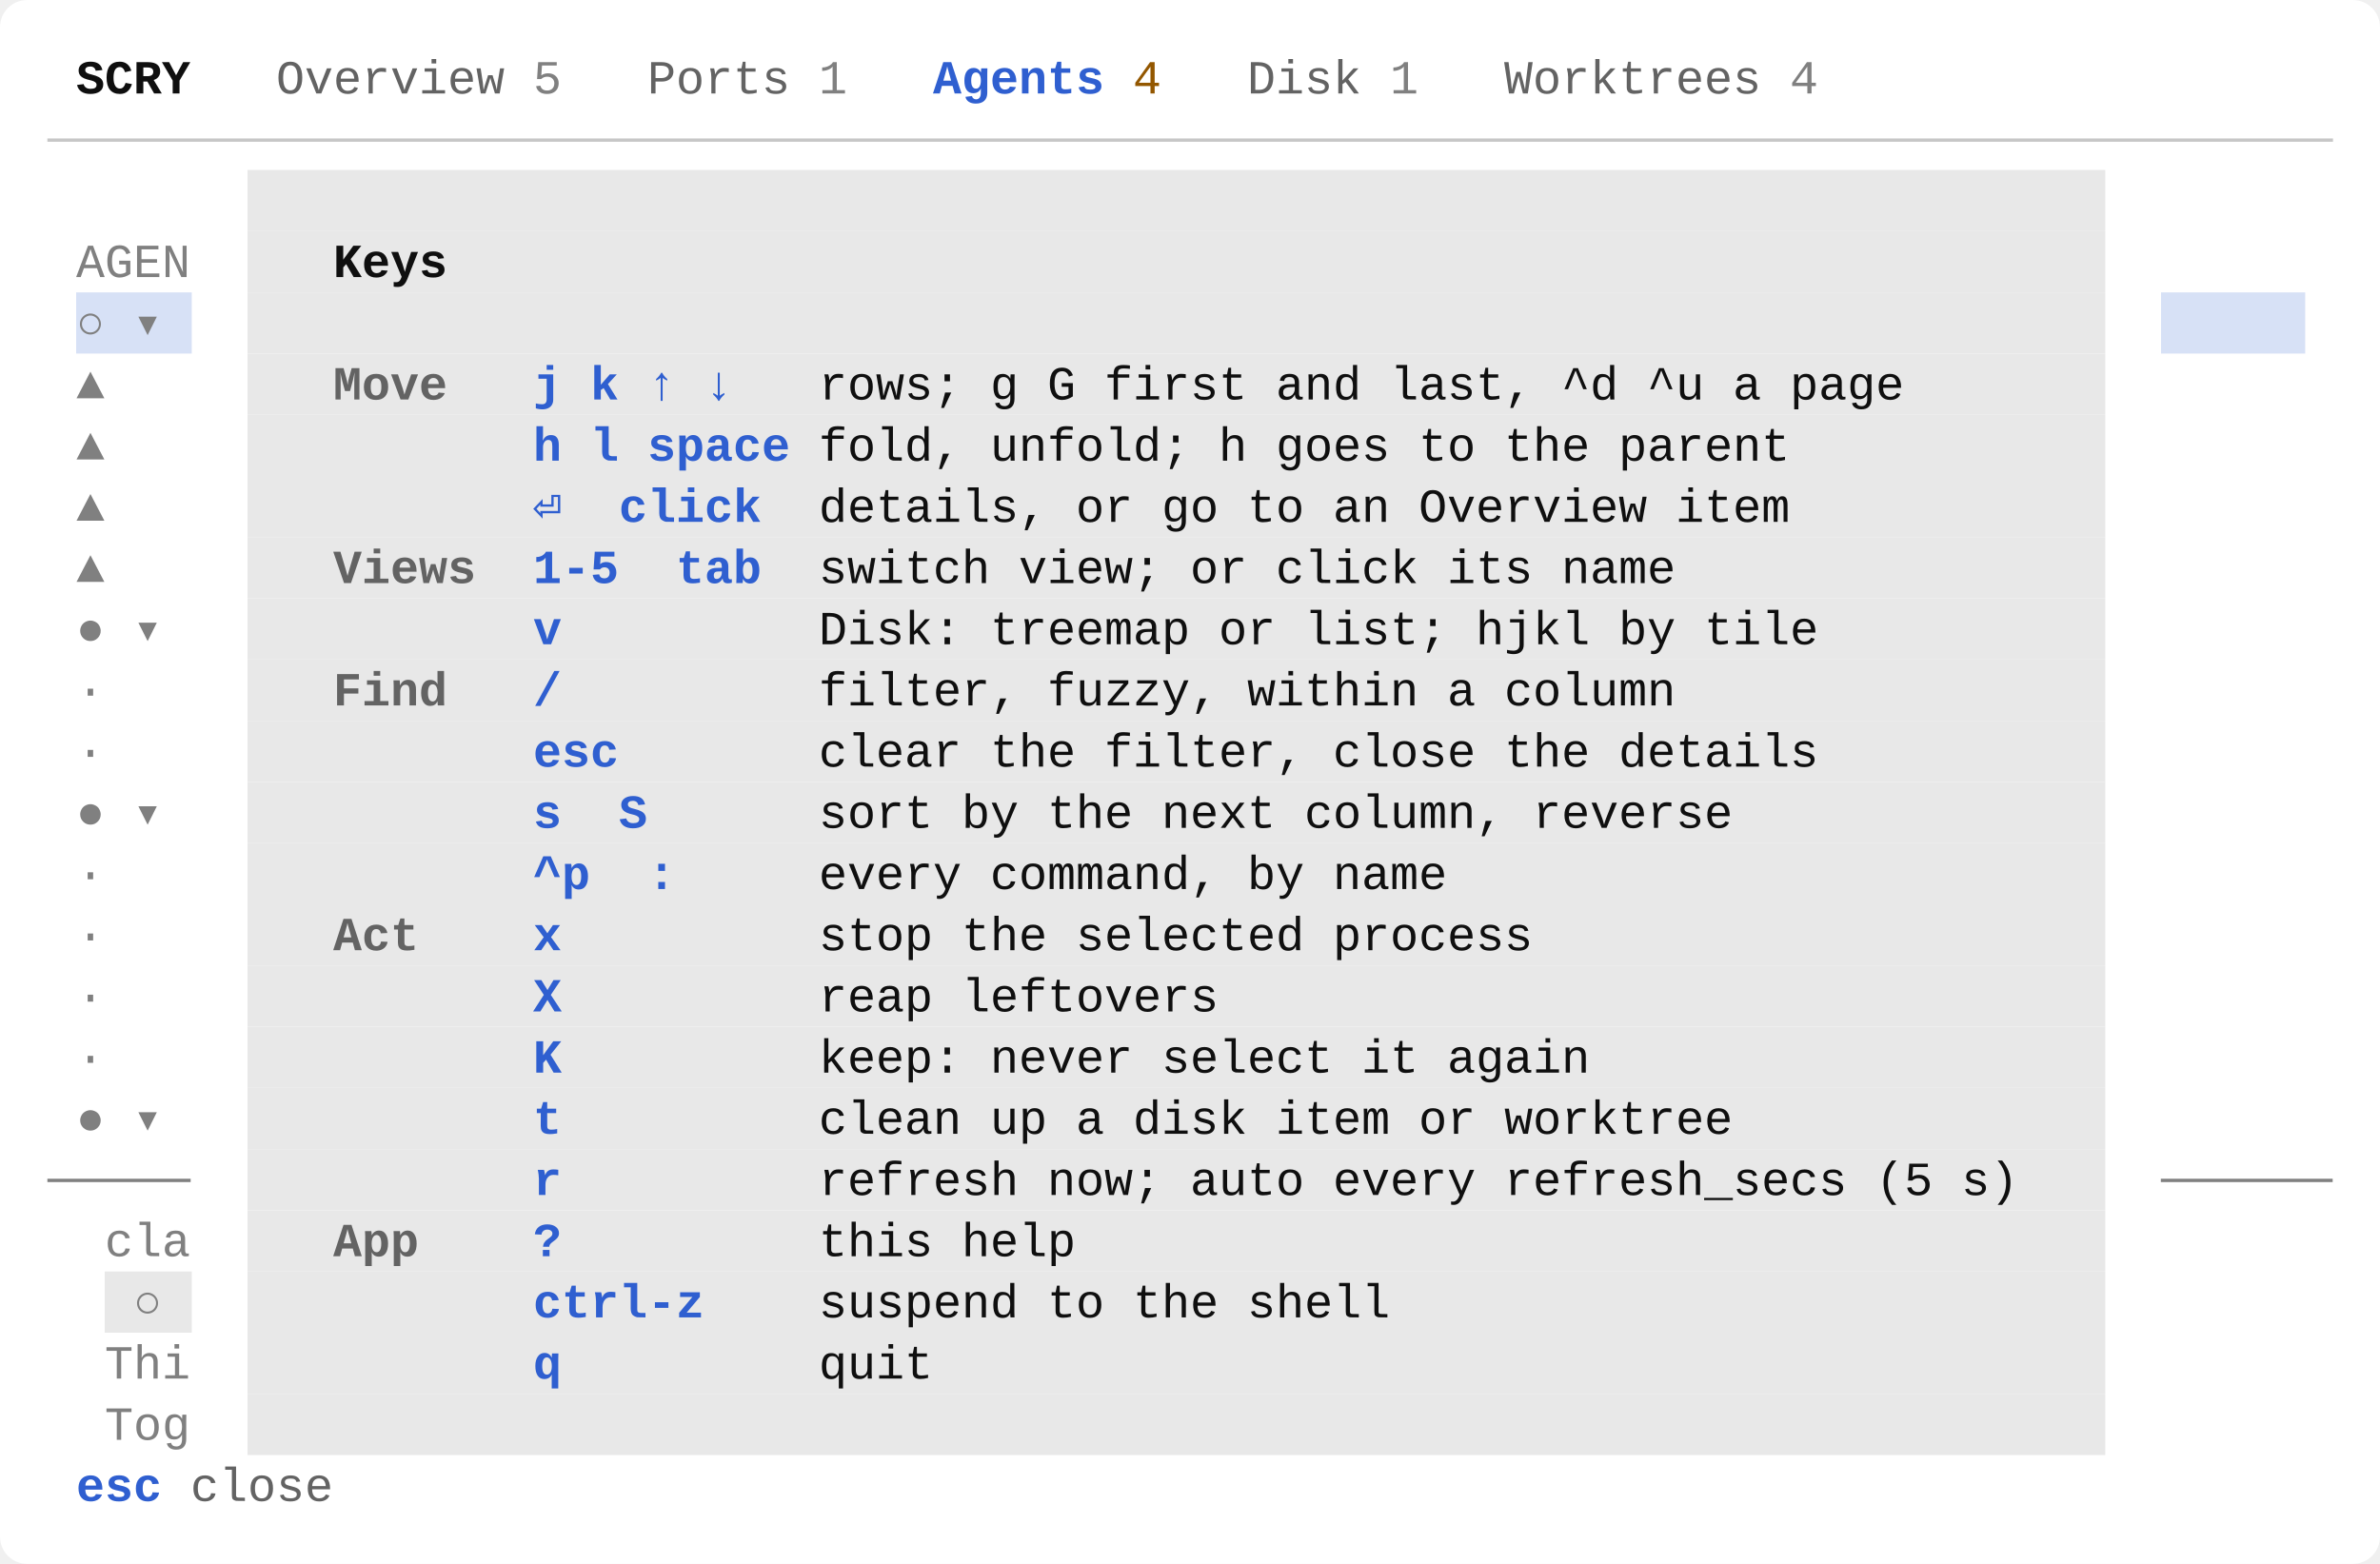
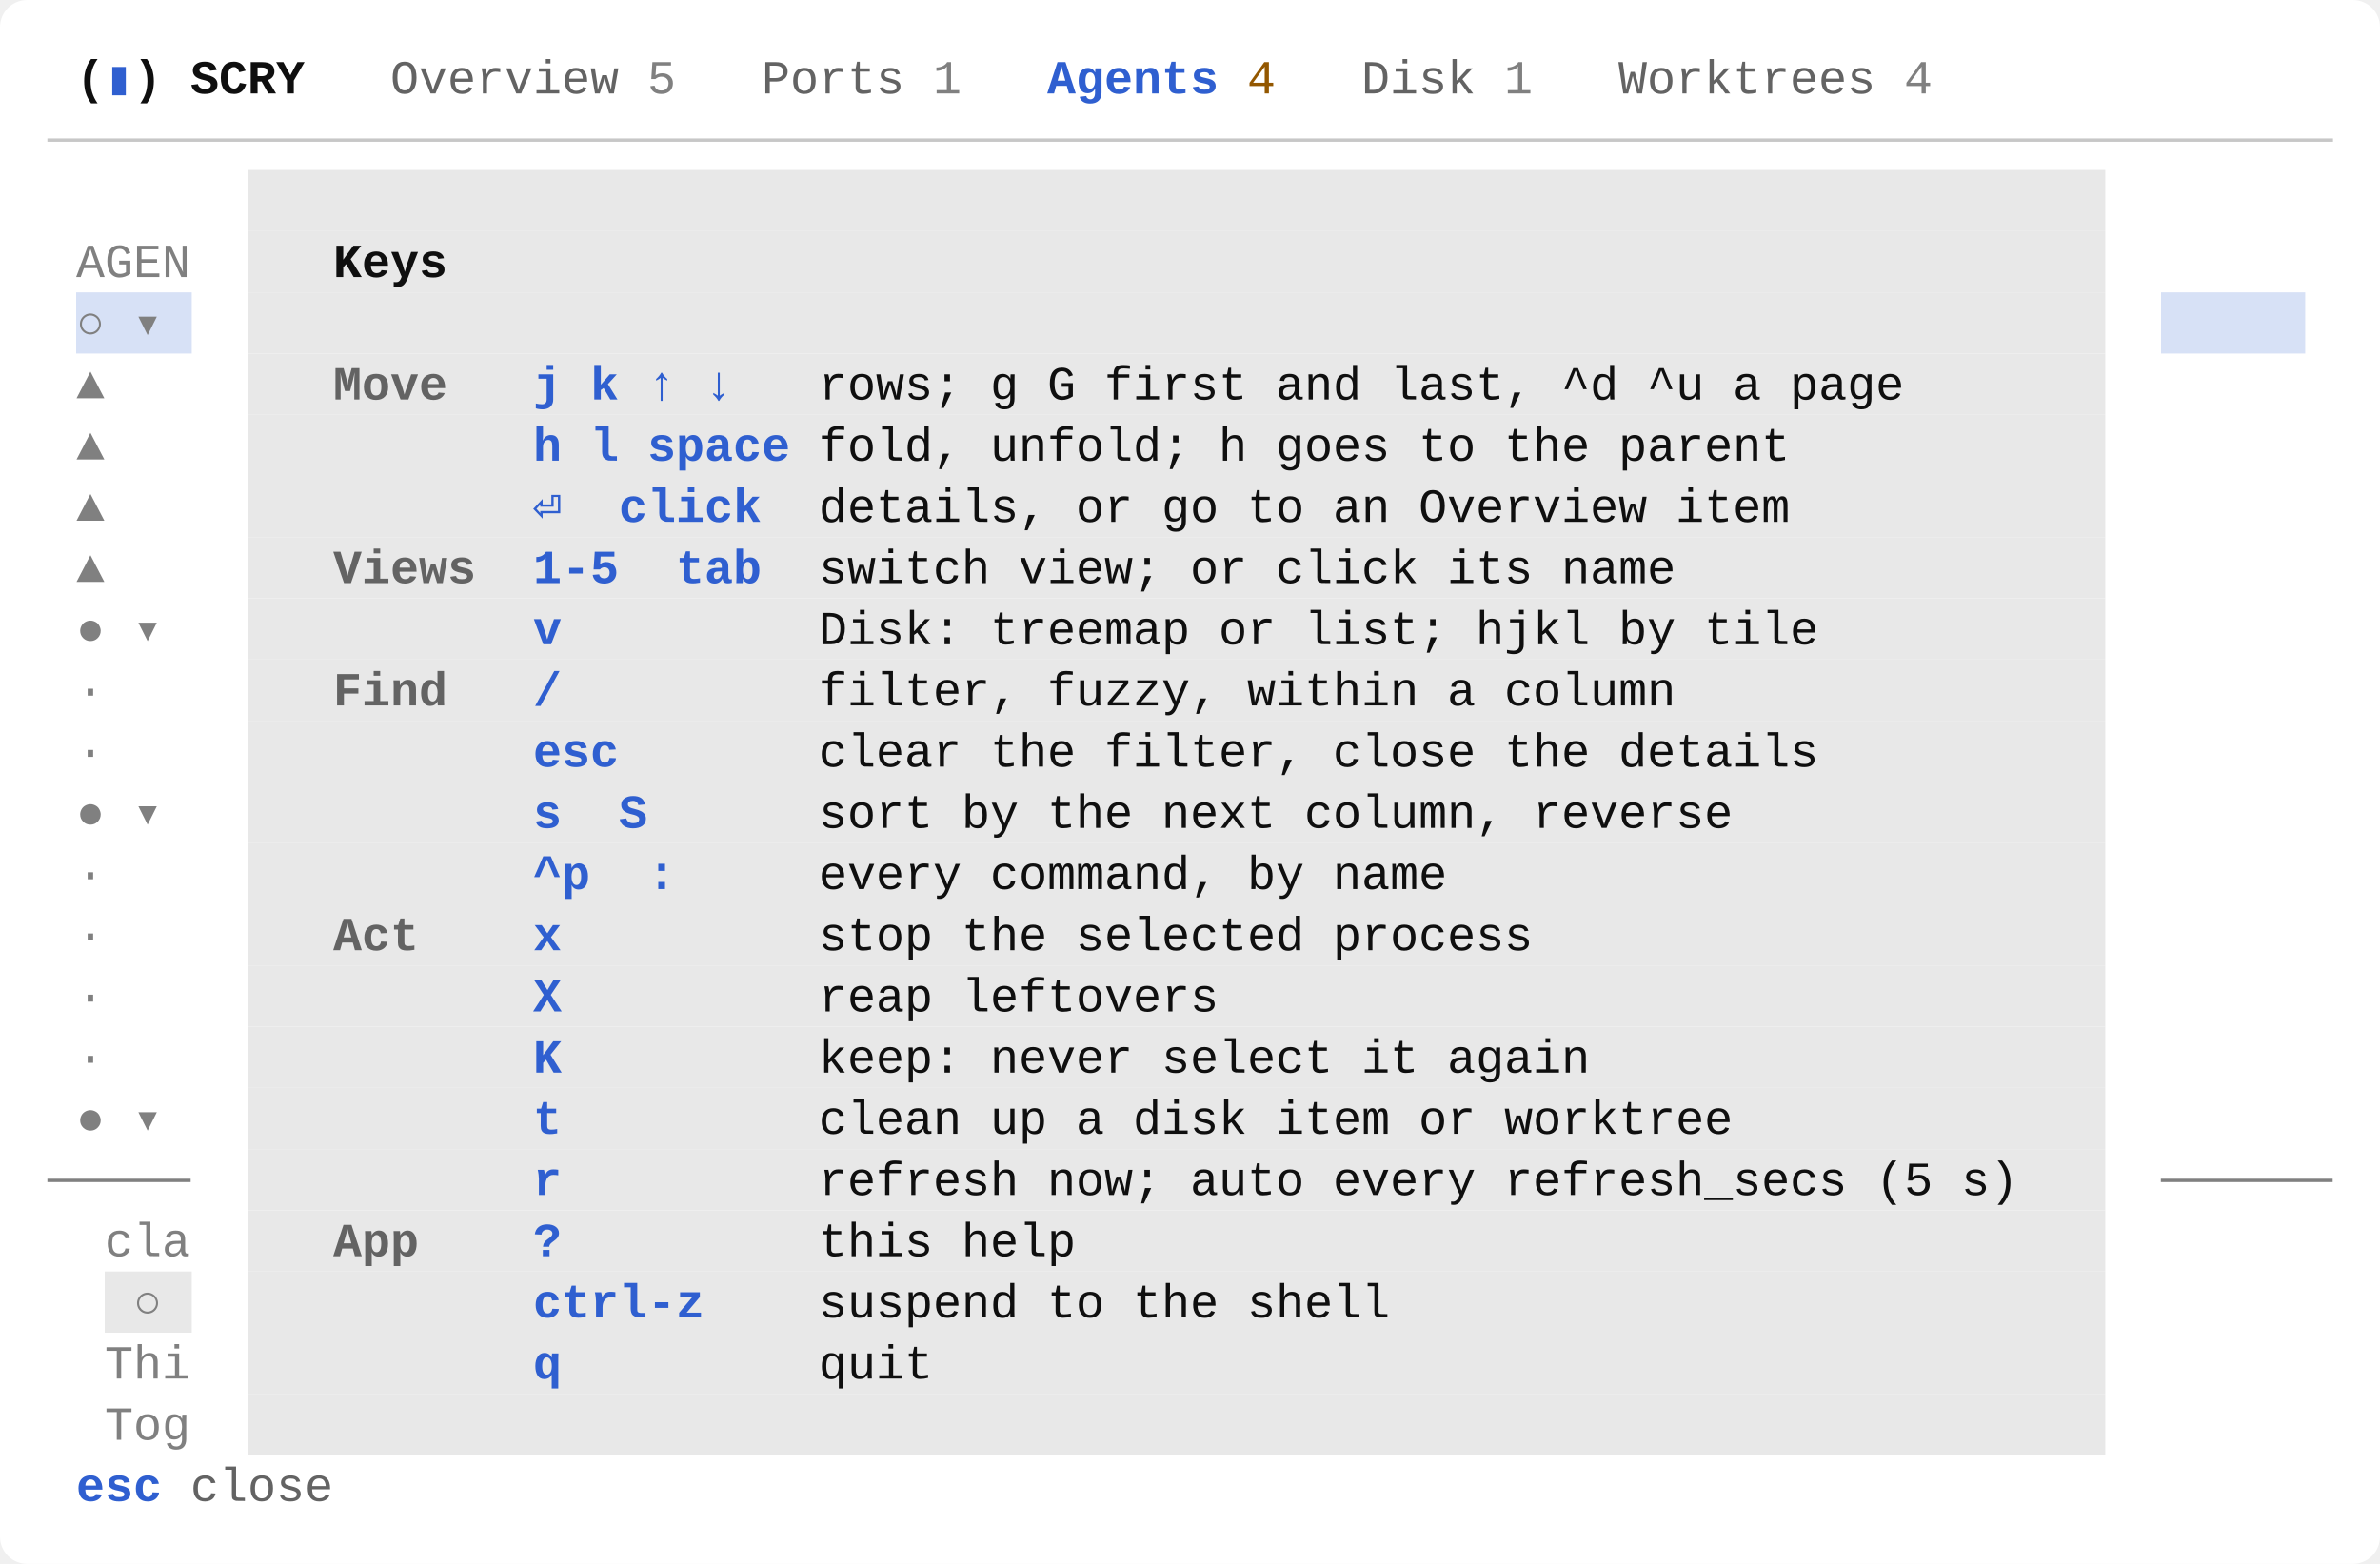
<svg xmlns="http://www.w3.org/2000/svg" width="700" height="460" viewBox="0 0 700 460">
  <style>text{font-family:ui-monospace,SFMono-Regular,"SF Mono",Menlo,Consolas,"Liberation Mono","DejaVu Sans Mono",monospace;font-size:14px;white-space:pre}</style>
  <rect width="700" height="460" rx="8" fill="#ffffff" />
  <g transform="translate(14 14)">
-     <text x="8.4" y="13.5" fill="#0f0f0f" textLength="33.6" lengthAdjust="spacingAndGlyphs" xml:space="preserve" font-weight="700">SCRY</text>
-     <text x="67.2" y="13.5" fill="#636363" textLength="67.2" lengthAdjust="spacingAndGlyphs" xml:space="preserve">Overview</text>
-     <text x="142.8" y="13.5" fill="#808080" textLength="8.4" lengthAdjust="spacingAndGlyphs" xml:space="preserve">5</text>
-     <text x="176.4" y="13.5" fill="#636363" textLength="42.0" lengthAdjust="spacingAndGlyphs" xml:space="preserve">Ports</text>
-     <text x="226.8" y="13.5" fill="#808080" textLength="8.4" lengthAdjust="spacingAndGlyphs" xml:space="preserve">1</text>
-     <text x="260.4" y="13.5" fill="#2f5fd0" textLength="50.4" lengthAdjust="spacingAndGlyphs" xml:space="preserve" font-weight="700">Agents</text>
-     <text x="319.2" y="13.5" fill="#935700" textLength="8.4" lengthAdjust="spacingAndGlyphs" xml:space="preserve">4</text>
-     <text x="352.8" y="13.5" fill="#636363" textLength="33.6" lengthAdjust="spacingAndGlyphs" xml:space="preserve">Disk</text>
-     <text x="394.8" y="13.5" fill="#808080" textLength="8.4" lengthAdjust="spacingAndGlyphs" xml:space="preserve">1</text>
-     <text x="428.4" y="13.5" fill="#636363" textLength="75.6" lengthAdjust="spacingAndGlyphs" xml:space="preserve">Worktrees</text>
-     <text x="512.4" y="13.5" fill="#808080" textLength="8.4" lengthAdjust="spacingAndGlyphs" xml:space="preserve">4</text>
+     <text x="8.4" y="13.5" fill="#0f0f0f" textLength="8.4" lengthAdjust="spacingAndGlyphs" xml:space="preserve" font-weight="700">(</text>
+     <text x="16.8" y="13.5" fill="#2f5fd0" textLength="8.4" lengthAdjust="spacingAndGlyphs" xml:space="preserve">▮</text>
+     <text x="25.2" y="13.5" fill="#0f0f0f" textLength="50.4" lengthAdjust="spacingAndGlyphs" xml:space="preserve" font-weight="700">) SCRY</text>
+     <text x="100.8" y="13.5" fill="#636363" textLength="67.2" lengthAdjust="spacingAndGlyphs" xml:space="preserve">Overview</text>
+     <text x="176.4" y="13.5" fill="#808080" textLength="8.4" lengthAdjust="spacingAndGlyphs" xml:space="preserve">5</text>
+     <text x="210.0" y="13.5" fill="#636363" textLength="42.0" lengthAdjust="spacingAndGlyphs" xml:space="preserve">Ports</text>
+     <text x="260.4" y="13.5" fill="#808080" textLength="8.4" lengthAdjust="spacingAndGlyphs" xml:space="preserve">1</text>
+     <text x="294.0" y="13.5" fill="#2f5fd0" textLength="50.4" lengthAdjust="spacingAndGlyphs" xml:space="preserve" font-weight="700">Agents</text>
+     <text x="352.8" y="13.5" fill="#935700" textLength="8.4" lengthAdjust="spacingAndGlyphs" xml:space="preserve">4</text>
+     <text x="386.4" y="13.5" fill="#636363" textLength="33.6" lengthAdjust="spacingAndGlyphs" xml:space="preserve">Disk</text>
+     <text x="428.4" y="13.5" fill="#808080" textLength="8.4" lengthAdjust="spacingAndGlyphs" xml:space="preserve">1</text>
+     <text x="462.0" y="13.5" fill="#636363" textLength="75.6" lengthAdjust="spacingAndGlyphs" xml:space="preserve">Worktrees</text>
+     <text x="546.0" y="13.5" fill="#808080" textLength="8.4" lengthAdjust="spacingAndGlyphs" xml:space="preserve">4</text>
    <text x="0.0" y="31.5" fill="#c7c7c7" textLength="672.0" lengthAdjust="spacingAndGlyphs" xml:space="preserve">────────────────────────────────────────────────────────────────────────────────</text>
    <rect x="58.8" y="36" width="546.4" height="18" fill="#e8e8e8" />
    <rect x="58.8" y="54" width="546.4" height="18" fill="#e8e8e8" />
    <text x="8.4" y="67.5" fill="#808080" textLength="33.6" lengthAdjust="spacingAndGlyphs" xml:space="preserve">AGEN</text>
    <text x="84.0" y="67.5" fill="#0f0f0f" textLength="33.6" lengthAdjust="spacingAndGlyphs" xml:space="preserve" font-weight="700">Keys</text>
    <rect x="8.4" y="72" width="34.0" height="18" fill="#d7e1f6" />
    <rect x="58.8" y="72" width="546.4" height="18" fill="#e8e8e8" />
    <rect x="621.6" y="72" width="42.4" height="18" fill="#d7e1f6" />
    <text x="8.4" y="85.5" fill="#808080" textLength="25.2" lengthAdjust="spacingAndGlyphs" xml:space="preserve">○ ▾</text>
    <rect x="58.8" y="90" width="546.4" height="18" fill="#e8e8e8" />
    <text x="8.4" y="103.5" fill="#808080" textLength="8.4" lengthAdjust="spacingAndGlyphs" xml:space="preserve">▲</text>
    <text x="84.0" y="103.5" fill="#636363" textLength="33.6" lengthAdjust="spacingAndGlyphs" xml:space="preserve" font-weight="700">Move</text>
    <text x="142.8" y="103.5" fill="#2f5fd0" textLength="58.8" lengthAdjust="spacingAndGlyphs" xml:space="preserve" font-weight="700">j k ↑ ↓</text>
    <text x="226.8" y="103.5" fill="#0f0f0f" textLength="319.2" lengthAdjust="spacingAndGlyphs" xml:space="preserve">rows; g G first and last, ^d ^u a page</text>
    <rect x="58.8" y="108" width="546.4" height="18" fill="#e8e8e8" />
    <text x="8.4" y="121.5" fill="#808080" textLength="8.4" lengthAdjust="spacingAndGlyphs" xml:space="preserve">▲</text>
    <text x="142.8" y="121.5" fill="#2f5fd0" textLength="75.6" lengthAdjust="spacingAndGlyphs" xml:space="preserve" font-weight="700">h l space</text>
    <text x="226.8" y="121.5" fill="#0f0f0f" textLength="285.6" lengthAdjust="spacingAndGlyphs" xml:space="preserve">fold, unfold; h goes to the parent</text>
    <rect x="58.8" y="126" width="546.4" height="18" fill="#e8e8e8" />
    <text x="8.4" y="139.5" fill="#808080" textLength="8.4" lengthAdjust="spacingAndGlyphs" xml:space="preserve">▲</text>
    <text x="142.8" y="139.5" fill="#2f5fd0" textLength="8.4" lengthAdjust="spacingAndGlyphs" xml:space="preserve" font-weight="700">⏎</text>
    <text x="168.0" y="139.5" fill="#2f5fd0" textLength="42.0" lengthAdjust="spacingAndGlyphs" xml:space="preserve" font-weight="700">click</text>
    <text x="226.8" y="139.5" fill="#0f0f0f" textLength="285.6" lengthAdjust="spacingAndGlyphs" xml:space="preserve">details, or go to an Overview item</text>
    <rect x="58.8" y="144" width="546.4" height="18" fill="#e8e8e8" />
    <text x="8.4" y="157.5" fill="#808080" textLength="8.4" lengthAdjust="spacingAndGlyphs" xml:space="preserve">▲</text>
    <text x="84.0" y="157.5" fill="#636363" textLength="42.0" lengthAdjust="spacingAndGlyphs" xml:space="preserve" font-weight="700">Views</text>
    <text x="142.8" y="157.5" fill="#2f5fd0" textLength="25.2" lengthAdjust="spacingAndGlyphs" xml:space="preserve" font-weight="700">1-5</text>
    <text x="184.8" y="157.5" fill="#2f5fd0" textLength="25.2" lengthAdjust="spacingAndGlyphs" xml:space="preserve" font-weight="700">tab</text>
    <text x="226.8" y="157.5" fill="#0f0f0f" textLength="252.0" lengthAdjust="spacingAndGlyphs" xml:space="preserve">switch view; or click its name</text>
    <rect x="58.8" y="162" width="546.4" height="18" fill="#e8e8e8" />
    <text x="8.4" y="175.5" fill="#808080" textLength="25.2" lengthAdjust="spacingAndGlyphs" xml:space="preserve">● ▾</text>
    <text x="142.8" y="175.5" fill="#2f5fd0" textLength="8.4" lengthAdjust="spacingAndGlyphs" xml:space="preserve" font-weight="700">v</text>
    <text x="226.8" y="175.5" fill="#0f0f0f" textLength="294.0" lengthAdjust="spacingAndGlyphs" xml:space="preserve">Disk: treemap or list; hjkl by tile</text>
    <rect x="58.8" y="180" width="546.4" height="18" fill="#e8e8e8" />
    <text x="8.4" y="193.5" fill="#808080" textLength="8.4" lengthAdjust="spacingAndGlyphs" xml:space="preserve">·</text>
    <text x="84.0" y="193.5" fill="#636363" textLength="33.6" lengthAdjust="spacingAndGlyphs" xml:space="preserve" font-weight="700">Find</text>
    <text x="142.8" y="193.5" fill="#2f5fd0" textLength="8.4" lengthAdjust="spacingAndGlyphs" xml:space="preserve" font-weight="700">/</text>
    <text x="226.8" y="193.5" fill="#0f0f0f" textLength="252.0" lengthAdjust="spacingAndGlyphs" xml:space="preserve">filter, fuzzy, within a column</text>
    <rect x="58.8" y="198" width="546.4" height="18" fill="#e8e8e8" />
    <text x="8.4" y="211.5" fill="#808080" textLength="8.4" lengthAdjust="spacingAndGlyphs" xml:space="preserve">·</text>
    <text x="142.8" y="211.5" fill="#2f5fd0" textLength="25.2" lengthAdjust="spacingAndGlyphs" xml:space="preserve" font-weight="700">esc</text>
    <text x="226.8" y="211.5" fill="#0f0f0f" textLength="294.0" lengthAdjust="spacingAndGlyphs" xml:space="preserve">clear the filter, close the details</text>
    <rect x="58.8" y="216" width="546.4" height="18" fill="#e8e8e8" />
    <text x="8.4" y="229.5" fill="#808080" textLength="25.2" lengthAdjust="spacingAndGlyphs" xml:space="preserve">● ▾</text>
    <text x="142.8" y="229.5" fill="#2f5fd0" textLength="8.4" lengthAdjust="spacingAndGlyphs" xml:space="preserve" font-weight="700">s</text>
    <text x="168.0" y="229.5" fill="#2f5fd0" textLength="8.4" lengthAdjust="spacingAndGlyphs" xml:space="preserve" font-weight="700">S</text>
    <text x="226.8" y="229.5" fill="#0f0f0f" textLength="268.8" lengthAdjust="spacingAndGlyphs" xml:space="preserve">sort by the next column, reverse</text>
    <rect x="58.8" y="234" width="546.4" height="18" fill="#e8e8e8" />
    <text x="8.4" y="247.5" fill="#808080" textLength="8.4" lengthAdjust="spacingAndGlyphs" xml:space="preserve">·</text>
    <text x="142.8" y="247.5" fill="#2f5fd0" textLength="16.8" lengthAdjust="spacingAndGlyphs" xml:space="preserve" font-weight="700">^p</text>
    <text x="176.4" y="247.5" fill="#2f5fd0" textLength="8.4" lengthAdjust="spacingAndGlyphs" xml:space="preserve" font-weight="700">:</text>
    <text x="226.8" y="247.5" fill="#0f0f0f" textLength="184.8" lengthAdjust="spacingAndGlyphs" xml:space="preserve">every command, by name</text>
    <rect x="58.8" y="252" width="546.4" height="18" fill="#e8e8e8" />
    <text x="8.4" y="265.5" fill="#808080" textLength="8.4" lengthAdjust="spacingAndGlyphs" xml:space="preserve">·</text>
    <text x="84.0" y="265.5" fill="#636363" textLength="25.2" lengthAdjust="spacingAndGlyphs" xml:space="preserve" font-weight="700">Act</text>
    <text x="142.8" y="265.5" fill="#2f5fd0" textLength="8.4" lengthAdjust="spacingAndGlyphs" xml:space="preserve" font-weight="700">x</text>
    <text x="226.8" y="265.5" fill="#0f0f0f" textLength="210.0" lengthAdjust="spacingAndGlyphs" xml:space="preserve">stop the selected process</text>
    <rect x="58.8" y="270" width="546.4" height="18" fill="#e8e8e8" />
    <text x="8.4" y="283.5" fill="#808080" textLength="8.4" lengthAdjust="spacingAndGlyphs" xml:space="preserve">·</text>
    <text x="142.8" y="283.5" fill="#2f5fd0" textLength="8.4" lengthAdjust="spacingAndGlyphs" xml:space="preserve" font-weight="700">X</text>
    <text x="226.8" y="283.5" fill="#0f0f0f" textLength="117.6" lengthAdjust="spacingAndGlyphs" xml:space="preserve">reap leftovers</text>
    <rect x="58.8" y="288" width="546.4" height="18" fill="#e8e8e8" />
    <text x="8.4" y="301.5" fill="#808080" textLength="8.4" lengthAdjust="spacingAndGlyphs" xml:space="preserve">·</text>
    <text x="142.8" y="301.5" fill="#2f5fd0" textLength="8.4" lengthAdjust="spacingAndGlyphs" xml:space="preserve" font-weight="700">K</text>
    <text x="226.8" y="301.5" fill="#0f0f0f" textLength="226.8" lengthAdjust="spacingAndGlyphs" xml:space="preserve">keep: never select it again</text>
    <rect x="58.8" y="306" width="546.4" height="18" fill="#e8e8e8" />
    <text x="8.4" y="319.5" fill="#808080" textLength="25.2" lengthAdjust="spacingAndGlyphs" xml:space="preserve">● ▾</text>
    <text x="142.8" y="319.5" fill="#2f5fd0" textLength="8.4" lengthAdjust="spacingAndGlyphs" xml:space="preserve" font-weight="700">t</text>
    <text x="226.8" y="319.5" fill="#0f0f0f" textLength="268.8" lengthAdjust="spacingAndGlyphs" xml:space="preserve">clean up a disk item or worktree</text>
    <rect x="58.8" y="324" width="546.4" height="18" fill="#e8e8e8" />
    <text x="0.0" y="337.5" fill="#808080" textLength="42.0" lengthAdjust="spacingAndGlyphs" xml:space="preserve">─────</text>
    <text x="142.8" y="337.5" fill="#2f5fd0" textLength="8.4" lengthAdjust="spacingAndGlyphs" xml:space="preserve" font-weight="700">r</text>
    <text x="226.8" y="337.5" fill="#0f0f0f" textLength="352.8" lengthAdjust="spacingAndGlyphs" xml:space="preserve">refresh now; auto every refresh_secs (5 s)</text>
    <text x="621.6" y="337.5" fill="#808080" textLength="50.4" lengthAdjust="spacingAndGlyphs" xml:space="preserve">──────</text>
    <rect x="58.8" y="342" width="546.4" height="18" fill="#e8e8e8" />
    <text x="16.8" y="355.5" fill="#808080" textLength="25.2" lengthAdjust="spacingAndGlyphs" xml:space="preserve">cla</text>
    <text x="84.0" y="355.5" fill="#636363" textLength="25.2" lengthAdjust="spacingAndGlyphs" xml:space="preserve" font-weight="700">App</text>
    <text x="142.8" y="355.5" fill="#2f5fd0" textLength="8.4" lengthAdjust="spacingAndGlyphs" xml:space="preserve" font-weight="700">?</text>
    <text x="226.8" y="355.5" fill="#0f0f0f" textLength="75.6" lengthAdjust="spacingAndGlyphs" xml:space="preserve">this help</text>
    <rect x="16.8" y="360" width="25.6" height="18" fill="#e8e8e8" />
    <rect x="58.8" y="360" width="546.4" height="18" fill="#e8e8e8" />
    <text x="25.2" y="373.5" fill="#808080" textLength="8.4" lengthAdjust="spacingAndGlyphs" xml:space="preserve">○</text>
    <text x="142.8" y="373.5" fill="#2f5fd0" textLength="50.4" lengthAdjust="spacingAndGlyphs" xml:space="preserve" font-weight="700">ctrl-z</text>
    <text x="226.8" y="373.5" fill="#0f0f0f" textLength="168.0" lengthAdjust="spacingAndGlyphs" xml:space="preserve">suspend to the shell</text>
    <rect x="58.8" y="378" width="546.4" height="18" fill="#e8e8e8" />
    <text x="16.8" y="391.5" fill="#808080" textLength="25.2" lengthAdjust="spacingAndGlyphs" xml:space="preserve">Thi</text>
    <text x="142.8" y="391.5" fill="#2f5fd0" textLength="8.4" lengthAdjust="spacingAndGlyphs" xml:space="preserve" font-weight="700">q</text>
    <text x="226.8" y="391.5" fill="#0f0f0f" textLength="33.6" lengthAdjust="spacingAndGlyphs" xml:space="preserve">quit</text>
    <rect x="58.8" y="396" width="546.4" height="18" fill="#e8e8e8" />
    <text x="16.8" y="409.5" fill="#808080" textLength="25.2" lengthAdjust="spacingAndGlyphs" xml:space="preserve">Tog</text>
    <text x="8.4" y="427.5" fill="#2f5fd0" textLength="25.2" lengthAdjust="spacingAndGlyphs" xml:space="preserve" font-weight="700">esc</text>
    <text x="42.0" y="427.5" fill="#636363" textLength="42.0" lengthAdjust="spacingAndGlyphs" xml:space="preserve">close</text>
  </g>
</svg>
